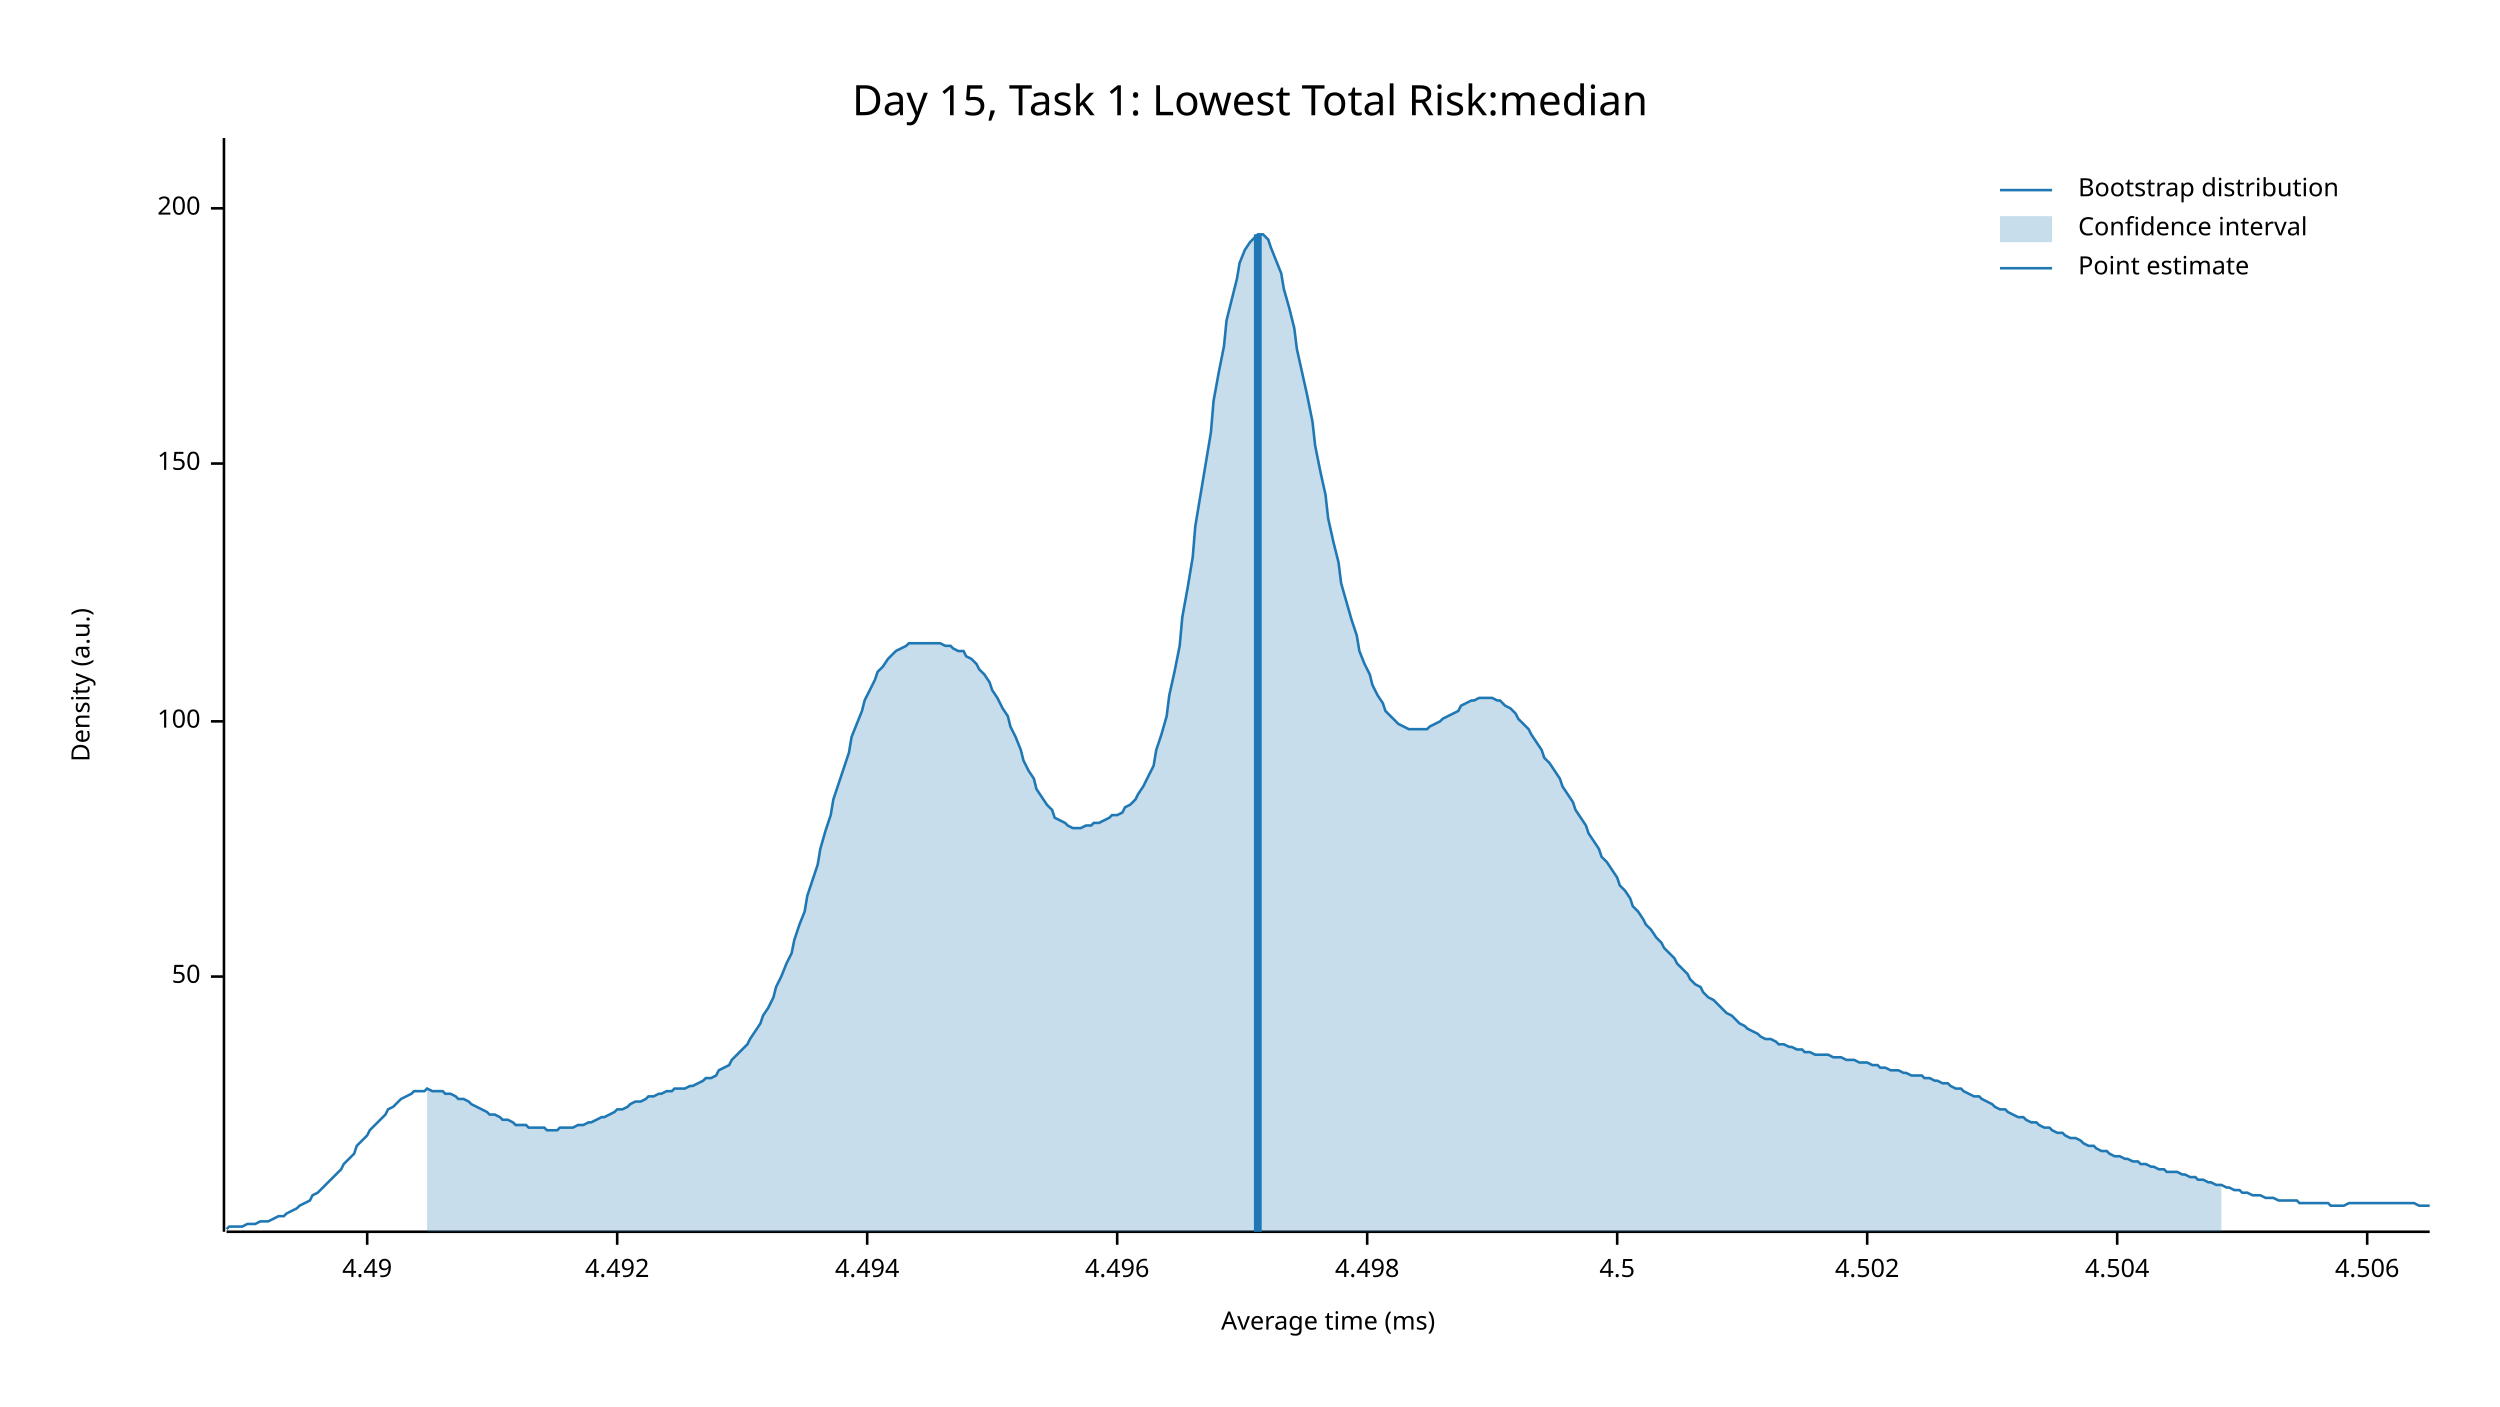
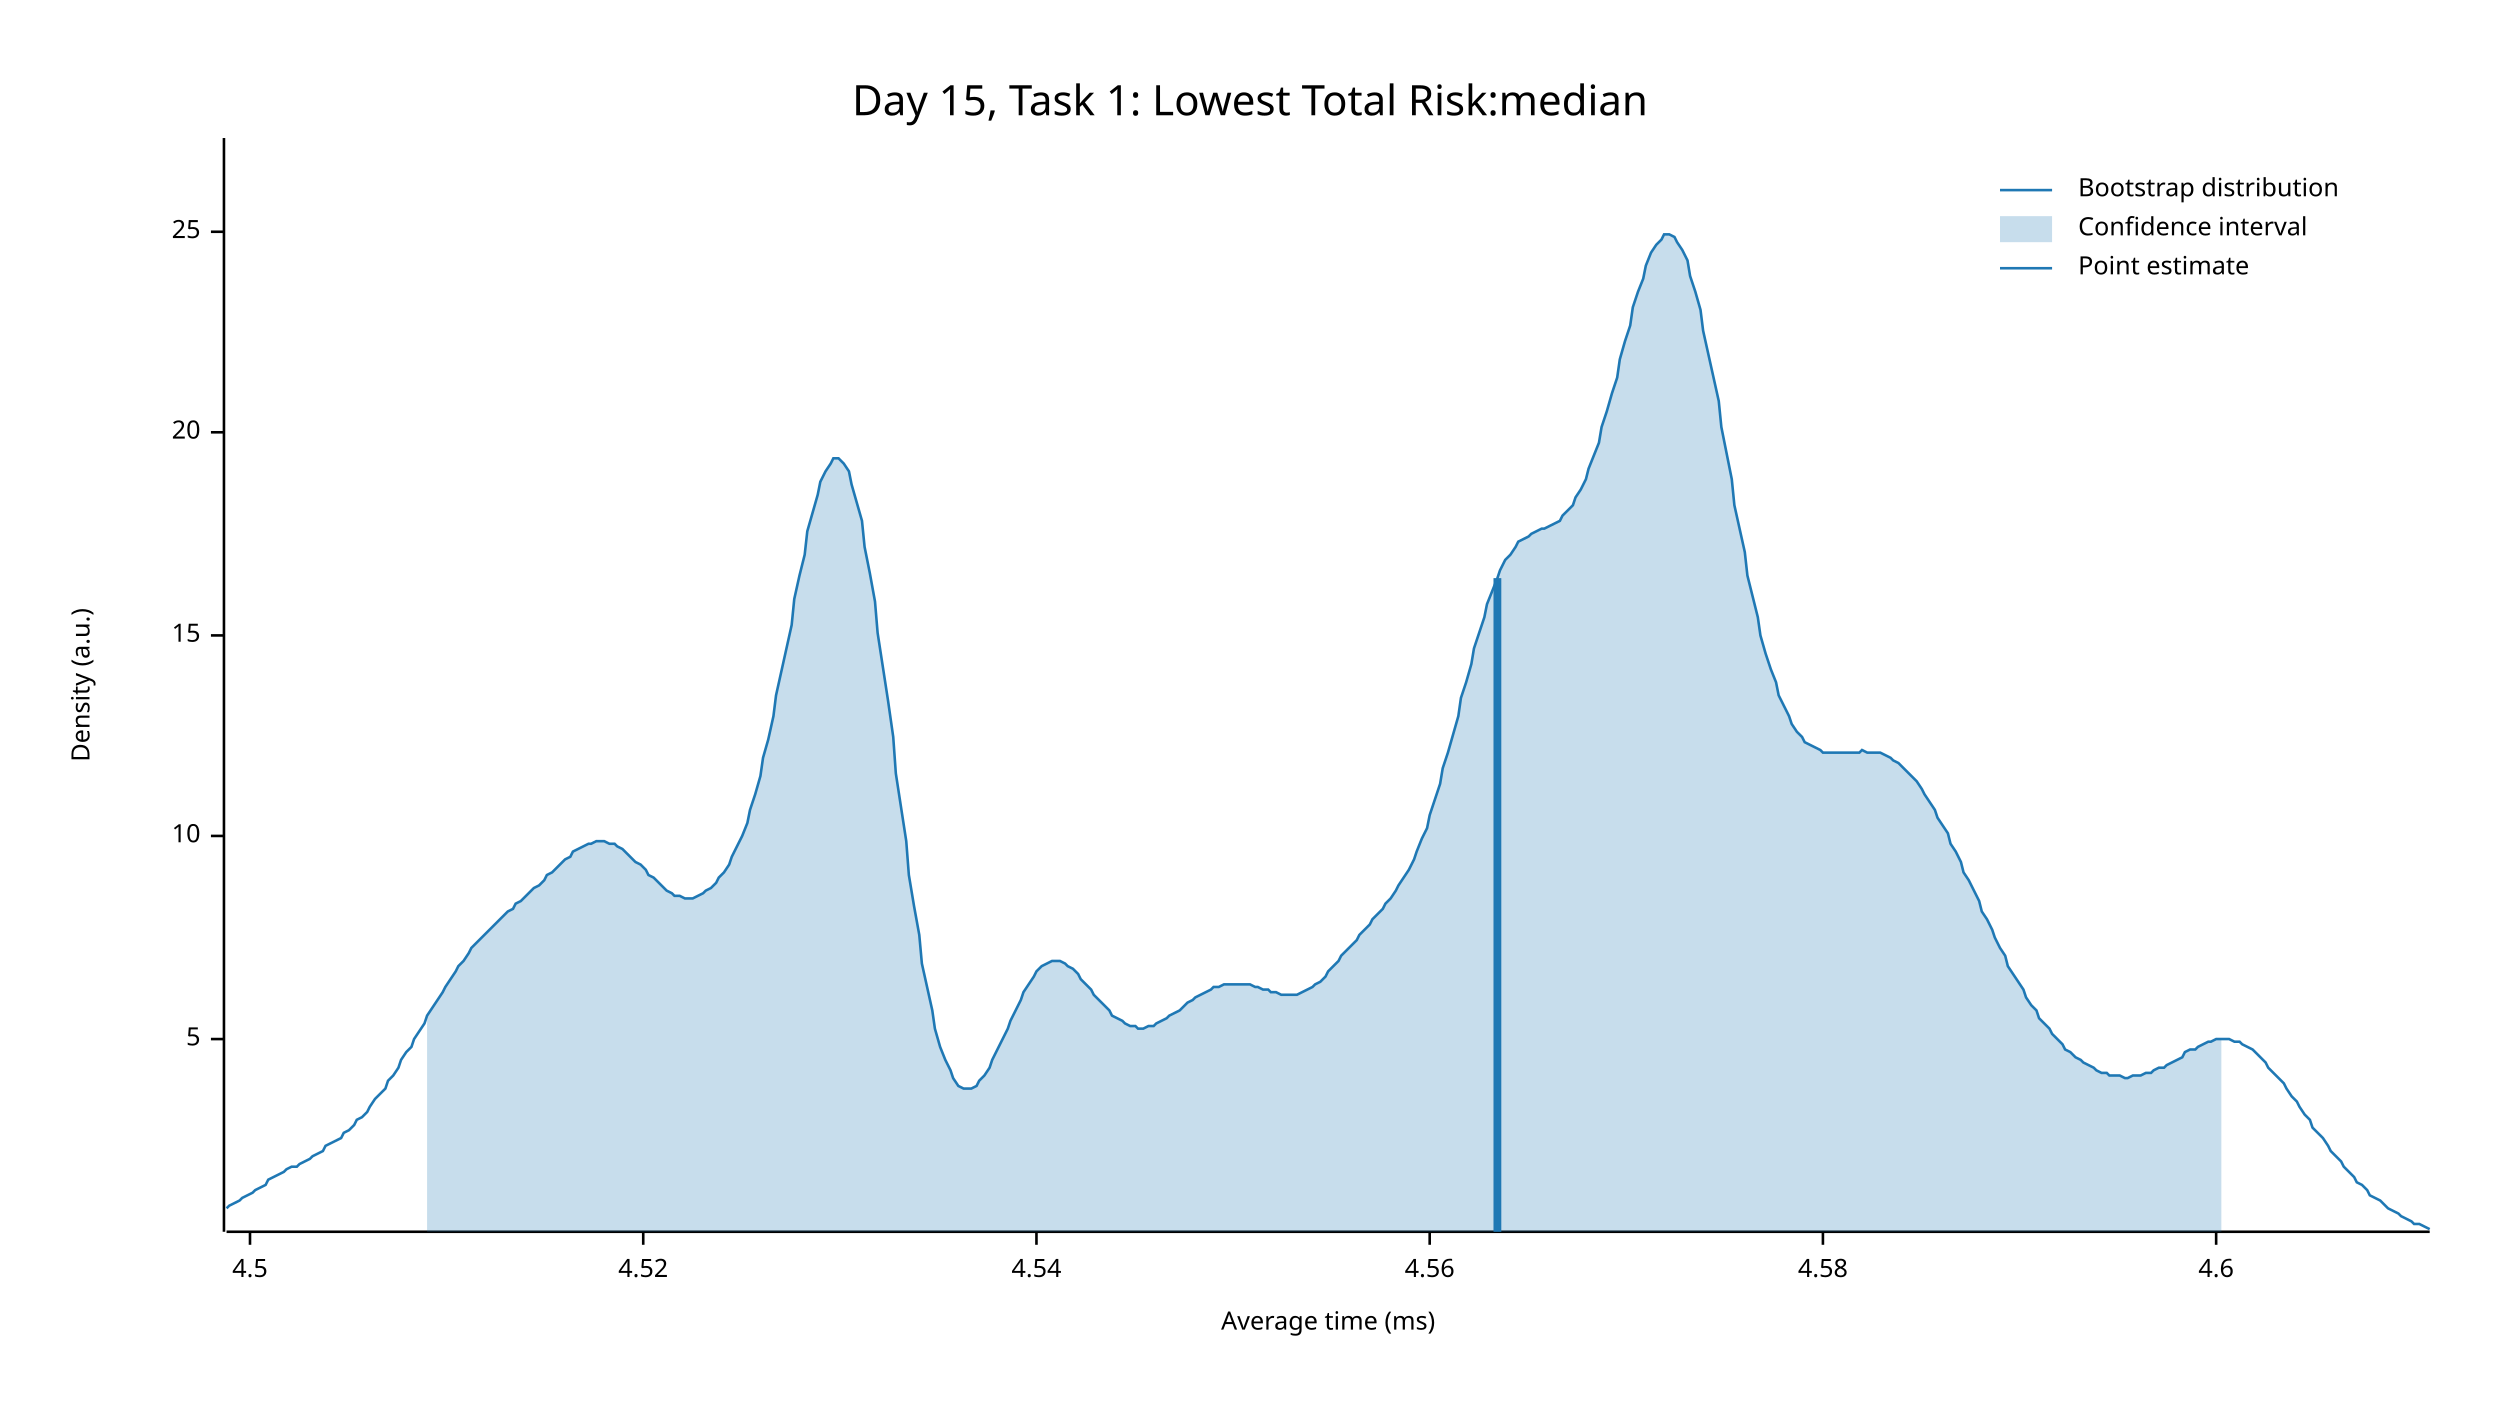
<svg xmlns="http://www.w3.org/2000/svg" width="960" height="540" viewBox="0 0 960 540">
  <text x="480" y="32" dy="0.76em" text-anchor="middle" font-family="sans-serif" font-size="16.129" opacity="1" fill="#000000">
Day 15, Task 1: Lowest Total Risk:median
</text>
  <text x="27" y="263" dy="0.76em" text-anchor="middle" font-family="sans-serif" font-size="9.677" opacity="1" fill="#000000" transform="rotate(270, 27, 263)">
Density (a.u.)
</text>
  <text x="510" y="513" dy="-0.5ex" text-anchor="middle" font-family="sans-serif" font-size="9.677" opacity="1" fill="#000000">
Average time (ms)
</text>
  <polyline fill="none" opacity="1" stroke="#000000" stroke-width="1" points="86,53 86,473 " />
-   <text x="77" y="375" dy="0.5ex" text-anchor="end" font-family="sans-serif" font-size="9.677" opacity="1" fill="#000000">
- 50
+   <text x="77" y="399" dy="0.5ex" text-anchor="end" font-family="sans-serif" font-size="9.677" opacity="1" fill="#000000">
+ 5
</text>
-   <polyline fill="none" opacity="1" stroke="#000000" stroke-width="1" points="81,375 86,375 " />
-   <text x="77" y="277" dy="0.5ex" text-anchor="end" font-family="sans-serif" font-size="9.677" opacity="1" fill="#000000">
- 100
+   <polyline fill="none" opacity="1" stroke="#000000" stroke-width="1" points="81,399 86,399 " />
+   <text x="77" y="321" dy="0.5ex" text-anchor="end" font-family="sans-serif" font-size="9.677" opacity="1" fill="#000000">
+ 10
</text>
-   <polyline fill="none" opacity="1" stroke="#000000" stroke-width="1" points="81,277 86,277 " />
-   <text x="77" y="178" dy="0.5ex" text-anchor="end" font-family="sans-serif" font-size="9.677" opacity="1" fill="#000000">
- 150
+   <polyline fill="none" opacity="1" stroke="#000000" stroke-width="1" points="81,321 86,321 " />
+   <text x="77" y="244" dy="0.5ex" text-anchor="end" font-family="sans-serif" font-size="9.677" opacity="1" fill="#000000">
+ 15
</text>
-   <polyline fill="none" opacity="1" stroke="#000000" stroke-width="1" points="81,178 86,178 " />
-   <text x="77" y="80" dy="0.5ex" text-anchor="end" font-family="sans-serif" font-size="9.677" opacity="1" fill="#000000">
- 200
+   <polyline fill="none" opacity="1" stroke="#000000" stroke-width="1" points="81,244 86,244 " />
+   <text x="77" y="166" dy="0.5ex" text-anchor="end" font-family="sans-serif" font-size="9.677" opacity="1" fill="#000000">
+ 20
</text>
-   <polyline fill="none" opacity="1" stroke="#000000" stroke-width="1" points="81,80 86,80 " />
+   <polyline fill="none" opacity="1" stroke="#000000" stroke-width="1" points="81,166 86,166 " />
+   <text x="77" y="89" dy="0.5ex" text-anchor="end" font-family="sans-serif" font-size="9.677" opacity="1" fill="#000000">
+ 25
+ </text>
+   <polyline fill="none" opacity="1" stroke="#000000" stroke-width="1" points="81,89 86,89 " />
  <polyline fill="none" opacity="1" stroke="#000000" stroke-width="1" points="87,473 933,473 " />
-   <text x="141" y="483" dy="0.76em" text-anchor="middle" font-family="sans-serif" font-size="9.677" opacity="1" fill="#000000">
- 4.49
- </text>
-   <polyline fill="none" opacity="1" stroke="#000000" stroke-width="1" points="141,473 141,478 " />
-   <text x="237" y="483" dy="0.76em" text-anchor="middle" font-family="sans-serif" font-size="9.677" opacity="1" fill="#000000">
- 4.492
- </text>
-   <polyline fill="none" opacity="1" stroke="#000000" stroke-width="1" points="237,473 237,478 " />
-   <text x="333" y="483" dy="0.76em" text-anchor="middle" font-family="sans-serif" font-size="9.677" opacity="1" fill="#000000">
- 4.494
- </text>
-   <polyline fill="none" opacity="1" stroke="#000000" stroke-width="1" points="333,473 333,478 " />
-   <text x="429" y="483" dy="0.76em" text-anchor="middle" font-family="sans-serif" font-size="9.677" opacity="1" fill="#000000">
- 4.496
- </text>
-   <polyline fill="none" opacity="1" stroke="#000000" stroke-width="1" points="429,473 429,478 " />
-   <text x="525" y="483" dy="0.76em" text-anchor="middle" font-family="sans-serif" font-size="9.677" opacity="1" fill="#000000">
- 4.498
- </text>
-   <polyline fill="none" opacity="1" stroke="#000000" stroke-width="1" points="525,473 525,478 " />
-   <text x="621" y="483" dy="0.76em" text-anchor="middle" font-family="sans-serif" font-size="9.677" opacity="1" fill="#000000">
+   <text x="96" y="483" dy="0.76em" text-anchor="middle" font-family="sans-serif" font-size="9.677" opacity="1" fill="#000000">
4.5
</text>
-   <polyline fill="none" opacity="1" stroke="#000000" stroke-width="1" points="621,473 621,478 " />
-   <text x="717" y="483" dy="0.76em" text-anchor="middle" font-family="sans-serif" font-size="9.677" opacity="1" fill="#000000">
- 4.502
+   <polyline fill="none" opacity="1" stroke="#000000" stroke-width="1" points="96,473 96,478 " />
+   <text x="247" y="483" dy="0.76em" text-anchor="middle" font-family="sans-serif" font-size="9.677" opacity="1" fill="#000000">
+ 4.52
</text>
-   <polyline fill="none" opacity="1" stroke="#000000" stroke-width="1" points="717,473 717,478 " />
-   <text x="813" y="483" dy="0.76em" text-anchor="middle" font-family="sans-serif" font-size="9.677" opacity="1" fill="#000000">
- 4.504
+   <polyline fill="none" opacity="1" stroke="#000000" stroke-width="1" points="247,473 247,478 " />
+   <text x="398" y="483" dy="0.76em" text-anchor="middle" font-family="sans-serif" font-size="9.677" opacity="1" fill="#000000">
+ 4.54
</text>
-   <polyline fill="none" opacity="1" stroke="#000000" stroke-width="1" points="813,473 813,478 " />
-   <text x="909" y="483" dy="0.76em" text-anchor="middle" font-family="sans-serif" font-size="9.677" opacity="1" fill="#000000">
- 4.506
+   <polyline fill="none" opacity="1" stroke="#000000" stroke-width="1" points="398,473 398,478 " />
+   <text x="549" y="483" dy="0.76em" text-anchor="middle" font-family="sans-serif" font-size="9.677" opacity="1" fill="#000000">
+ 4.56
</text>
-   <polyline fill="none" opacity="1" stroke="#000000" stroke-width="1" points="909,473 909,478 " />
-   <polyline fill="none" opacity="1" stroke="#1F78B4" stroke-width="1" points="87,472 88,471 90,471 92,471 93,471 95,470 97,470 98,470 100,469 102,469 103,469 105,468 107,467 109,467 110,466 112,465 114,464 115,463 117,462 119,461 120,459 122,458 124,456 125,455 127,453 129,451 131,449 132,447 134,445 136,443 137,440 139,438 141,436 142,434 144,432 146,430 148,428 149,426 151,425 153,423 154,422 156,421 158,420 159,419 161,419 163,419 164,418 166,419 168,419 170,419 171,420 173,420 175,421 176,422 178,422 180,423 181,424 183,425 185,426 187,427 188,428 190,428 192,429 193,430 195,430 197,431 198,432 200,432 202,432 203,433 205,433 207,433 209,433 210,434 212,434 214,434 215,433 217,433 219,433 220,433 222,432 224,432 226,431 227,431 229,430 231,429 232,429 234,428 236,427 237,426 239,426 241,425 242,424 244,423 246,423 248,422 249,421 251,421 253,420 254,420 256,419 258,419 259,418 261,418 263,418 265,417 266,417 268,416 270,415 271,414 273,414 275,413 276,411 278,410 280,409 281,407 283,405 285,403 287,401 288,399 290,396 292,393 293,390 295,387 297,383 298,379 300,375 302,370 304,366 305,361 307,355 309,350 310,344 312,338 314,332 315,326 317,319 319,313 320,307 322,301 324,295 326,289 327,283 329,278 331,273 332,269 334,265 336,261 337,258 339,256 341,253 343,251 344,250 346,249 348,248 349,247 351,247 353,247 354,247 356,247 358,247 359,247 361,247 363,248 365,248 366,249 368,250 370,250 371,252 373,253 375,255 376,257 378,259 380,262 381,265 383,268 385,272 387,275 388,279 390,283 392,288 393,292 395,296 397,299 398,303 400,306 402,309 404,311 405,314 407,315 409,316 410,317 412,318 414,318 415,318 417,317 419,317 420,316 422,316 424,315 426,314 427,313 429,313 431,312 432,310 434,309 436,307 437,305 439,302 441,298 443,294 444,288 446,282 448,275 449,267 451,258 453,248 454,237 456,226 458,214 459,202 461,190 463,178 465,166 466,154 468,143 470,133 471,123 473,115 475,107 476,101 478,96 480,93 482,91 483,90 485,90 487,92 488,95 490,100 492,105 493,111 495,118 497,126 498,134 500,143 502,152 504,162 505,171 507,181 509,190 510,199 512,208 514,216 515,224 517,231 519,238 521,244 522,250 524,255 526,259 527,263 529,267 531,270 532,273 534,275 536,277 537,278 539,279 541,280 543,280 544,280 546,280 548,280 549,279 551,278 553,277 554,276 556,275 558,274 560,273 561,271 563,270 565,269 566,269 568,268 570,268 571,268 573,268 575,269 576,269 578,271 580,272 582,274 583,276 585,278 587,280 588,282 590,285 592,288 593,291 595,293 597,296 599,299 600,302 602,305 604,308 605,311 607,314 609,317 610,320 612,323 614,326 615,329 617,331 619,334 621,337 622,340 624,342 626,345 627,348 629,350 631,353 632,355 634,357 636,360 638,362 639,364 641,366 643,368 644,370 646,372 648,374 649,376 651,378 653,379 654,381 656,383 658,384 660,386 661,387 663,389 665,390 666,391 668,393 670,394 671,395 673,396 675,397 676,398 678,399 680,399 682,400 683,401 685,401 687,402 688,402 690,403 692,403 693,404 695,404 697,405 699,405 700,405 702,405 704,406 705,406 707,406 709,407 710,407 712,407 714,408 715,408 717,408 719,409 721,409 722,410 724,410 726,411 727,411 729,411 731,412 732,412 734,413 736,413 738,413 739,414 741,414 743,415 744,415 746,416 748,416 749,417 751,418 753,418 754,419 756,420 758,421 760,421 761,422 763,423 765,424 766,425 768,426 770,426 771,427 773,428 775,429 777,429 778,430 780,431 782,431 783,432 785,433 787,433 788,434 790,435 792,435 793,436 795,437 797,437 799,438 800,439 802,440 804,440 805,441 807,442 809,442 810,443 812,444 814,444 816,445 817,445 819,446 821,446 822,447 824,447 826,448 827,448 829,449 831,449 832,450 834,450 836,450 838,451 839,451 841,452 843,452 844,453 846,453 848,454 849,454 851,455 853,455 855,456 856,456 858,457 860,457 861,458 863,458 865,459 866,459 868,459 870,460 871,460 873,460 875,461 877,461 878,461 880,461 882,461 883,462 885,462 887,462 888,462 890,462 892,462 894,462 895,463 897,463 899,463 900,463 902,462 904,462 905,462 907,462 909,462 910,462 912,462 914,462 916,462 917,462 919,462 921,462 922,462 924,462 926,462 927,462 929,463 931,463 933,463 " />
-   <polygon opacity="0.25" fill="#1F78B4" points="164,418 166,419 168,419 170,419 171,420 173,420 175,421 176,422 178,422 180,423 181,424 183,425 185,426 187,427 188,428 190,428 192,429 193,430 195,430 197,431 198,432 200,432 202,432 203,433 205,433 207,433 209,433 210,434 212,434 214,434 215,433 217,433 219,433 220,433 222,432 224,432 226,431 227,431 229,430 231,429 232,429 234,428 236,427 237,426 239,426 241,425 242,424 244,423 246,423 248,422 249,421 251,421 253,420 254,420 256,419 258,419 259,418 261,418 263,418 265,417 266,417 268,416 270,415 271,414 273,414 275,413 276,411 278,410 280,409 281,407 283,405 285,403 287,401 288,399 290,396 292,393 293,390 295,387 297,383 298,379 300,375 302,370 304,366 305,361 307,355 309,350 310,344 312,338 314,332 315,326 317,319 319,313 320,307 322,301 324,295 326,289 327,283 329,278 331,273 332,269 334,265 336,261 337,258 339,256 341,253 343,251 344,250 346,249 348,248 349,247 351,247 353,247 354,247 356,247 358,247 359,247 361,247 363,248 365,248 366,249 368,250 370,250 371,252 373,253 375,255 376,257 378,259 380,262 381,265 383,268 385,272 387,275 388,279 390,283 392,288 393,292 395,296 397,299 398,303 400,306 402,309 404,311 405,314 407,315 409,316 410,317 412,318 414,318 415,318 417,317 419,317 420,316 422,316 424,315 426,314 427,313 429,313 431,312 432,310 434,309 436,307 437,305 439,302 441,298 443,294 444,288 446,282 448,275 449,267 451,258 453,248 454,237 456,226 458,214 459,202 461,190 463,178 465,166 466,154 468,143 470,133 471,123 473,115 475,107 476,101 478,96 480,93 482,91 483,90 485,90 487,92 488,95 490,100 492,105 493,111 495,118 497,126 498,134 500,143 502,152 504,162 505,171 507,181 509,190 510,199 512,208 514,216 515,224 517,231 519,238 521,244 522,250 524,255 526,259 527,263 529,267 531,270 532,273 534,275 536,277 537,278 539,279 541,280 543,280 544,280 546,280 548,280 549,279 551,278 553,277 554,276 556,275 558,274 560,273 561,271 563,270 565,269 566,269 568,268 570,268 571,268 573,268 575,269 576,269 578,271 580,272 582,274 583,276 585,278 587,280 588,282 590,285 592,288 593,291 595,293 597,296 599,299 600,302 602,305 604,308 605,311 607,314 609,317 610,320 612,323 614,326 615,329 617,331 619,334 621,337 622,340 624,342 626,345 627,348 629,350 631,353 632,355 634,357 636,360 638,362 639,364 641,366 643,368 644,370 646,372 648,374 649,376 651,378 653,379 654,381 656,383 658,384 660,386 661,387 663,389 665,390 666,391 668,393 670,394 671,395 673,396 675,397 676,398 678,399 680,399 682,400 683,401 685,401 687,402 688,402 690,403 692,403 693,404 695,404 697,405 699,405 700,405 702,405 704,406 705,406 707,406 709,407 710,407 712,407 714,408 715,408 717,408 719,409 721,409 722,410 724,410 726,411 727,411 729,411 731,412 732,412 734,413 736,413 738,413 739,414 741,414 743,415 744,415 746,416 748,416 749,417 751,418 753,418 754,419 756,420 758,421 760,421 761,422 763,423 765,424 766,425 768,426 770,426 771,427 773,428 775,429 777,429 778,430 780,431 782,431 783,432 785,433 787,433 788,434 790,435 792,435 793,436 795,437 797,437 799,438 800,439 802,440 804,440 805,441 807,442 809,442 810,443 812,444 814,444 816,445 817,445 819,446 821,446 822,447 824,447 826,448 827,448 829,449 831,449 832,450 834,450 836,450 838,451 839,451 841,452 843,452 844,453 846,453 848,454 849,454 851,455 853,455 853,473 164,473 " />
-   <polyline fill="none" opacity="1" stroke="#1F78B4" stroke-width="3" points="483,473 483,90 " />
+   <polyline fill="none" opacity="1" stroke="#000000" stroke-width="1" points="549,473 549,478 " />
+   <text x="700" y="483" dy="0.76em" text-anchor="middle" font-family="sans-serif" font-size="9.677" opacity="1" fill="#000000">
+ 4.58
+ </text>
+   <polyline fill="none" opacity="1" stroke="#000000" stroke-width="1" points="700,473 700,478 " />
+   <text x="851" y="483" dy="0.76em" text-anchor="middle" font-family="sans-serif" font-size="9.677" opacity="1" fill="#000000">
+ 4.6
+ </text>
+   <polyline fill="none" opacity="1" stroke="#000000" stroke-width="1" points="851,473 851,478 " />
+   <polyline fill="none" opacity="1" stroke="#1F78B4" stroke-width="1" points="87,464 88,463 90,462 92,461 93,460 95,459 97,458 98,457 100,456 102,455 103,453 105,452 107,451 109,450 110,449 112,448 114,448 115,447 117,446 119,445 120,444 122,443 124,442 125,440 127,439 129,438 131,437 132,435 134,434 136,432 137,430 139,429 141,427 142,425 144,422 146,420 148,418 149,415 151,413 153,410 154,407 156,404 158,402 159,399 161,396 163,393 164,390 166,387 168,384 170,381 171,379 173,376 175,373 176,371 178,369 180,366 181,364 183,362 185,360 187,358 188,357 190,355 192,353 193,352 195,350 197,349 198,347 200,346 202,344 203,343 205,341 207,340 209,338 210,336 212,335 214,333 215,332 217,330 219,329 220,327 222,326 224,325 226,324 227,324 229,323 231,323 232,323 234,324 236,324 237,325 239,326 241,328 242,329 244,331 246,332 248,334 249,336 251,337 253,339 254,340 256,342 258,343 259,344 261,344 263,345 265,345 266,345 268,344 270,343 271,342 273,341 275,339 276,337 278,335 280,332 281,329 283,325 285,321 287,316 288,311 290,305 292,298 293,291 295,284 297,275 298,267 300,258 302,249 304,240 305,230 307,221 309,213 310,204 312,197 314,190 315,185 317,181 319,178 320,176 322,176 324,178 326,181 327,186 329,193 331,200 332,210 334,220 336,231 337,243 339,256 341,269 343,283 344,297 346,310 348,323 349,336 351,348 353,359 354,370 356,379 358,388 359,395 361,402 363,407 365,411 366,414 368,417 370,418 371,418 373,418 375,417 376,415 378,413 380,410 381,407 383,403 385,399 387,395 388,392 390,388 392,384 393,381 395,378 397,375 398,373 400,371 402,370 404,369 405,369 407,369 409,370 410,371 412,372 414,374 415,376 417,378 419,380 420,382 422,384 424,386 426,388 427,390 429,391 431,392 432,393 434,394 436,394 437,395 439,395 441,394 443,394 444,393 446,392 448,391 449,390 451,389 453,388 454,387 456,385 458,384 459,383 461,382 463,381 465,380 466,379 468,379 470,378 471,378 473,378 475,378 476,378 478,378 480,378 482,379 483,379 485,380 487,380 488,381 490,381 492,382 493,382 495,382 497,382 498,382 500,381 502,380 504,379 505,378 507,377 509,375 510,373 512,371 514,369 515,367 517,365 519,363 521,361 522,359 524,357 526,355 527,353 529,351 531,349 532,347 534,345 536,342 537,340 539,337 541,334 543,330 544,327 546,322 548,318 549,313 551,307 553,301 554,295 556,289 558,282 560,275 561,268 563,262 565,255 566,249 568,243 570,237 571,232 573,227 575,222 576,219 578,215 580,213 582,210 583,208 585,207 587,206 588,205 590,204 592,203 593,203 595,202 597,201 599,200 600,198 602,196 604,194 605,191 607,188 609,184 610,180 612,175 614,170 615,164 617,158 619,151 621,145 622,138 624,131 626,125 627,118 629,112 631,107 632,102 634,97 636,94 638,92 639,90 641,90 643,91 644,93 646,96 648,100 649,106 651,112 653,119 654,127 656,136 658,145 660,154 661,164 663,174 665,184 666,194 668,203 670,212 671,221 673,229 675,237 676,244 678,251 680,257 682,262 683,267 685,271 687,275 688,278 690,281 692,283 693,285 695,286 697,287 699,288 700,289 702,289 704,289 705,289 707,289 709,289 710,289 712,289 714,289 715,288 717,289 719,289 721,289 722,289 724,290 726,291 727,292 729,293 731,295 732,296 734,298 736,300 738,303 739,305 741,308 743,311 744,314 746,317 748,320 749,324 751,327 753,331 754,335 756,338 758,342 760,346 761,350 763,353 765,357 766,360 768,364 770,367 771,371 773,374 775,377 777,380 778,383 780,386 782,388 783,391 785,393 787,395 788,397 790,399 792,401 793,403 795,404 797,406 799,407 800,408 802,409 804,410 805,411 807,412 809,412 810,413 812,413 814,413 816,414 817,414 819,413 821,413 822,413 824,412 826,412 827,411 829,410 831,410 832,409 834,408 836,407 838,406 839,404 841,403 843,403 844,402 846,401 848,400 849,400 851,399 853,399 855,399 856,399 858,400 860,400 861,401 863,402 865,403 866,404 868,406 870,408 871,410 873,412 875,414 877,416 878,418 880,421 882,423 883,425 885,428 887,430 888,433 890,435 892,437 894,440 895,442 897,444 899,446 900,448 902,450 904,452 905,454 907,455 909,457 910,459 912,460 914,461 916,463 917,464 919,465 921,466 922,467 924,468 926,469 927,470 929,470 931,471 933,472 " />
+   <polygon opacity="0.25" fill="#1F78B4" points="164,390 166,387 168,384 170,381 171,379 173,376 175,373 176,371 178,369 180,366 181,364 183,362 185,360 187,358 188,357 190,355 192,353 193,352 195,350 197,349 198,347 200,346 202,344 203,343 205,341 207,340 209,338 210,336 212,335 214,333 215,332 217,330 219,329 220,327 222,326 224,325 226,324 227,324 229,323 231,323 232,323 234,324 236,324 237,325 239,326 241,328 242,329 244,331 246,332 248,334 249,336 251,337 253,339 254,340 256,342 258,343 259,344 261,344 263,345 265,345 266,345 268,344 270,343 271,342 273,341 275,339 276,337 278,335 280,332 281,329 283,325 285,321 287,316 288,311 290,305 292,298 293,291 295,284 297,275 298,267 300,258 302,249 304,240 305,230 307,221 309,213 310,204 312,197 314,190 315,185 317,181 319,178 320,176 322,176 324,178 326,181 327,186 329,193 331,200 332,210 334,220 336,231 337,243 339,256 341,269 343,283 344,297 346,310 348,323 349,336 351,348 353,359 354,370 356,379 358,388 359,395 361,402 363,407 365,411 366,414 368,417 370,418 371,418 373,418 375,417 376,415 378,413 380,410 381,407 383,403 385,399 387,395 388,392 390,388 392,384 393,381 395,378 397,375 398,373 400,371 402,370 404,369 405,369 407,369 409,370 410,371 412,372 414,374 415,376 417,378 419,380 420,382 422,384 424,386 426,388 427,390 429,391 431,392 432,393 434,394 436,394 437,395 439,395 441,394 443,394 444,393 446,392 448,391 449,390 451,389 453,388 454,387 456,385 458,384 459,383 461,382 463,381 465,380 466,379 468,379 470,378 471,378 473,378 475,378 476,378 478,378 480,378 482,379 483,379 485,380 487,380 488,381 490,381 492,382 493,382 495,382 497,382 498,382 500,381 502,380 504,379 505,378 507,377 509,375 510,373 512,371 514,369 515,367 517,365 519,363 521,361 522,359 524,357 526,355 527,353 529,351 531,349 532,347 534,345 536,342 537,340 539,337 541,334 543,330 544,327 546,322 548,318 549,313 551,307 553,301 554,295 556,289 558,282 560,275 561,268 563,262 565,255 566,249 568,243 570,237 571,232 573,227 575,222 576,219 578,215 580,213 582,210 583,208 585,207 587,206 588,205 590,204 592,203 593,203 595,202 597,201 599,200 600,198 602,196 604,194 605,191 607,188 609,184 610,180 612,175 614,170 615,164 617,158 619,151 621,145 622,138 624,131 626,125 627,118 629,112 631,107 632,102 634,97 636,94 638,92 639,90 641,90 643,91 644,93 646,96 648,100 649,106 651,112 653,119 654,127 656,136 658,145 660,154 661,164 663,174 665,184 666,194 668,203 670,212 671,221 673,229 675,237 676,244 678,251 680,257 682,262 683,267 685,271 687,275 688,278 690,281 692,283 693,285 695,286 697,287 699,288 700,289 702,289 704,289 705,289 707,289 709,289 710,289 712,289 714,289 715,288 717,289 719,289 721,289 722,289 724,290 726,291 727,292 729,293 731,295 732,296 734,298 736,300 738,303 739,305 741,308 743,311 744,314 746,317 748,320 749,324 751,327 753,331 754,335 756,338 758,342 760,346 761,350 763,353 765,357 766,360 768,364 770,367 771,371 773,374 775,377 777,380 778,383 780,386 782,388 783,391 785,393 787,395 788,397 790,399 792,401 793,403 795,404 797,406 799,407 800,408 802,409 804,410 805,411 807,412 809,412 810,413 812,413 814,413 816,414 817,414 819,413 821,413 822,413 824,412 826,412 827,411 829,410 831,410 832,409 834,408 836,407 838,406 839,404 841,403 843,403 844,402 846,401 848,400 849,400 851,399 853,399 853,473 164,473 " />
+   <polyline fill="none" opacity="1" stroke="#1F78B4" stroke-width="3" points="575,473 575,222 " />
  <text x="798" y="68" dy="0.76em" text-anchor="start" font-family="sans-serif" font-size="9.677" opacity="1" fill="#000000">
Bootstrap distribution
</text>
  <text x="798" y="83" dy="0.76em" text-anchor="start" font-family="sans-serif" font-size="9.677" opacity="1" fill="#000000">
Confidence interval
</text>
  <text x="798" y="98" dy="0.76em" text-anchor="start" font-family="sans-serif" font-size="9.677" opacity="1" fill="#000000">
Point estimate
</text>
  <polyline fill="none" opacity="1" stroke="#1F78B4" stroke-width="1" points="768,73 788,73 " />
  <rect x="768" y="83" width="20" height="10" opacity="0.25" fill="#1F78B4" stroke="none" />
  <polyline fill="none" opacity="1" stroke="#1F78B4" stroke-width="1" points="768,103 788,103 " />
</svg>
